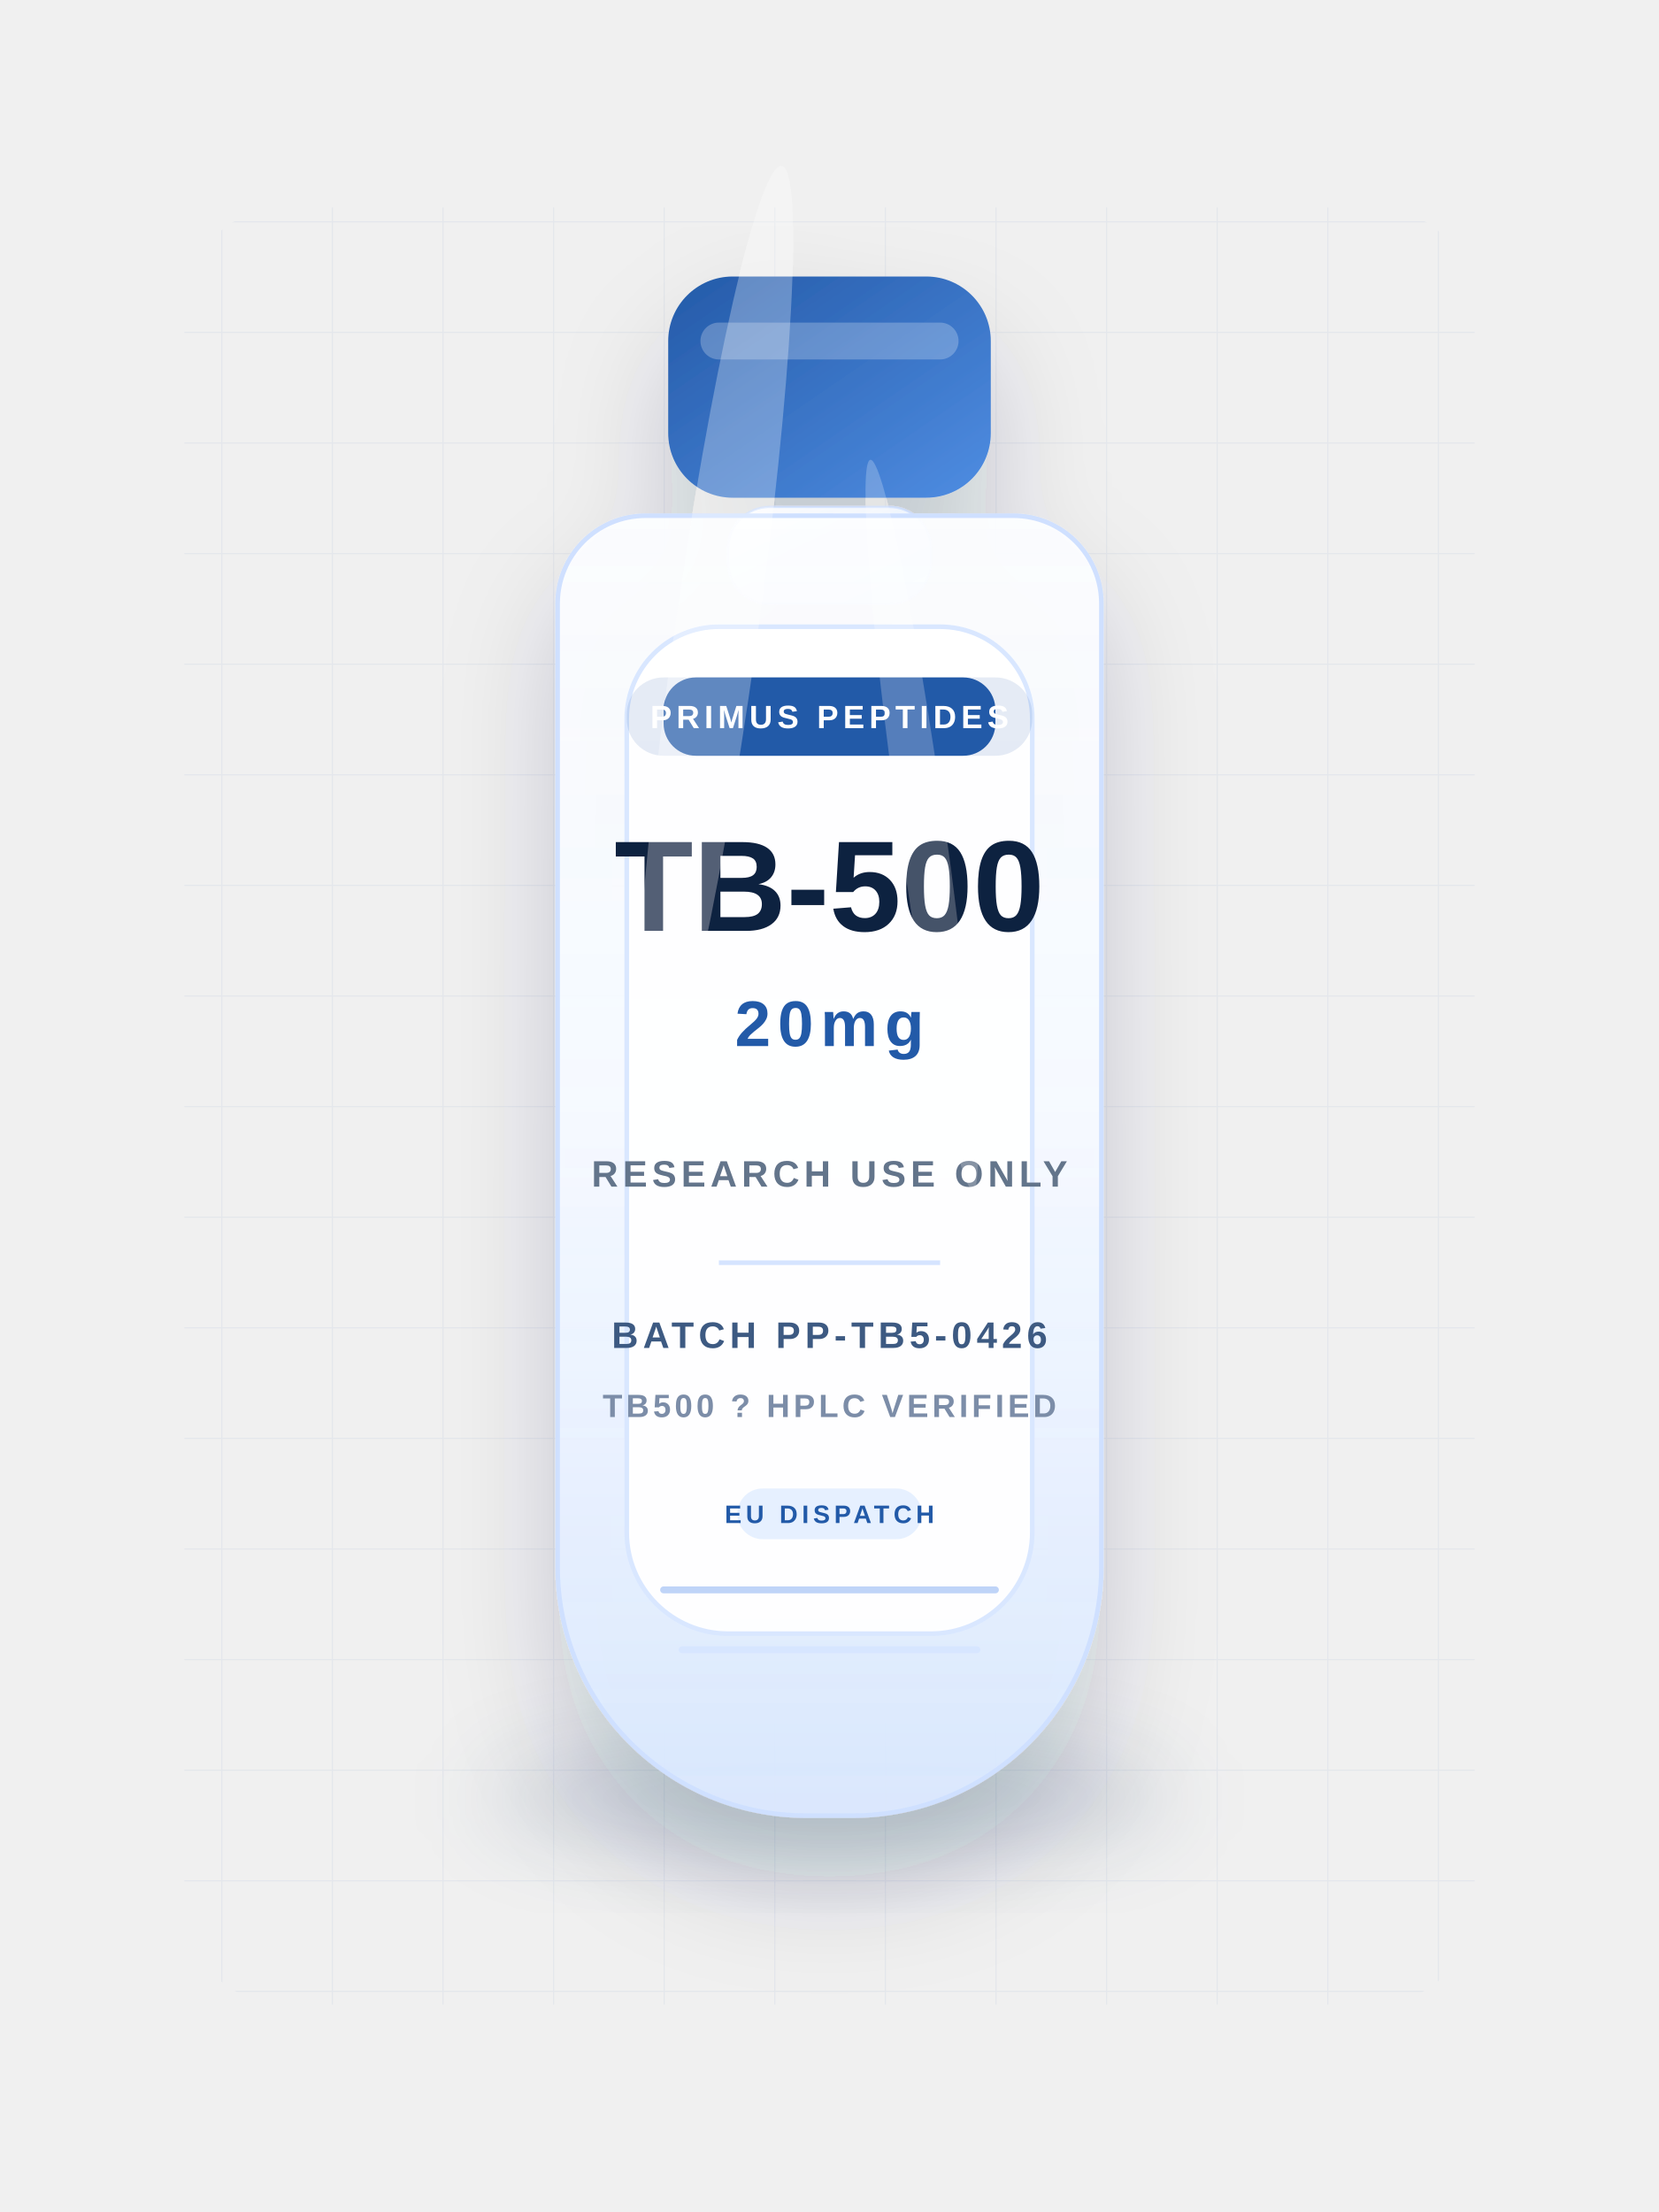
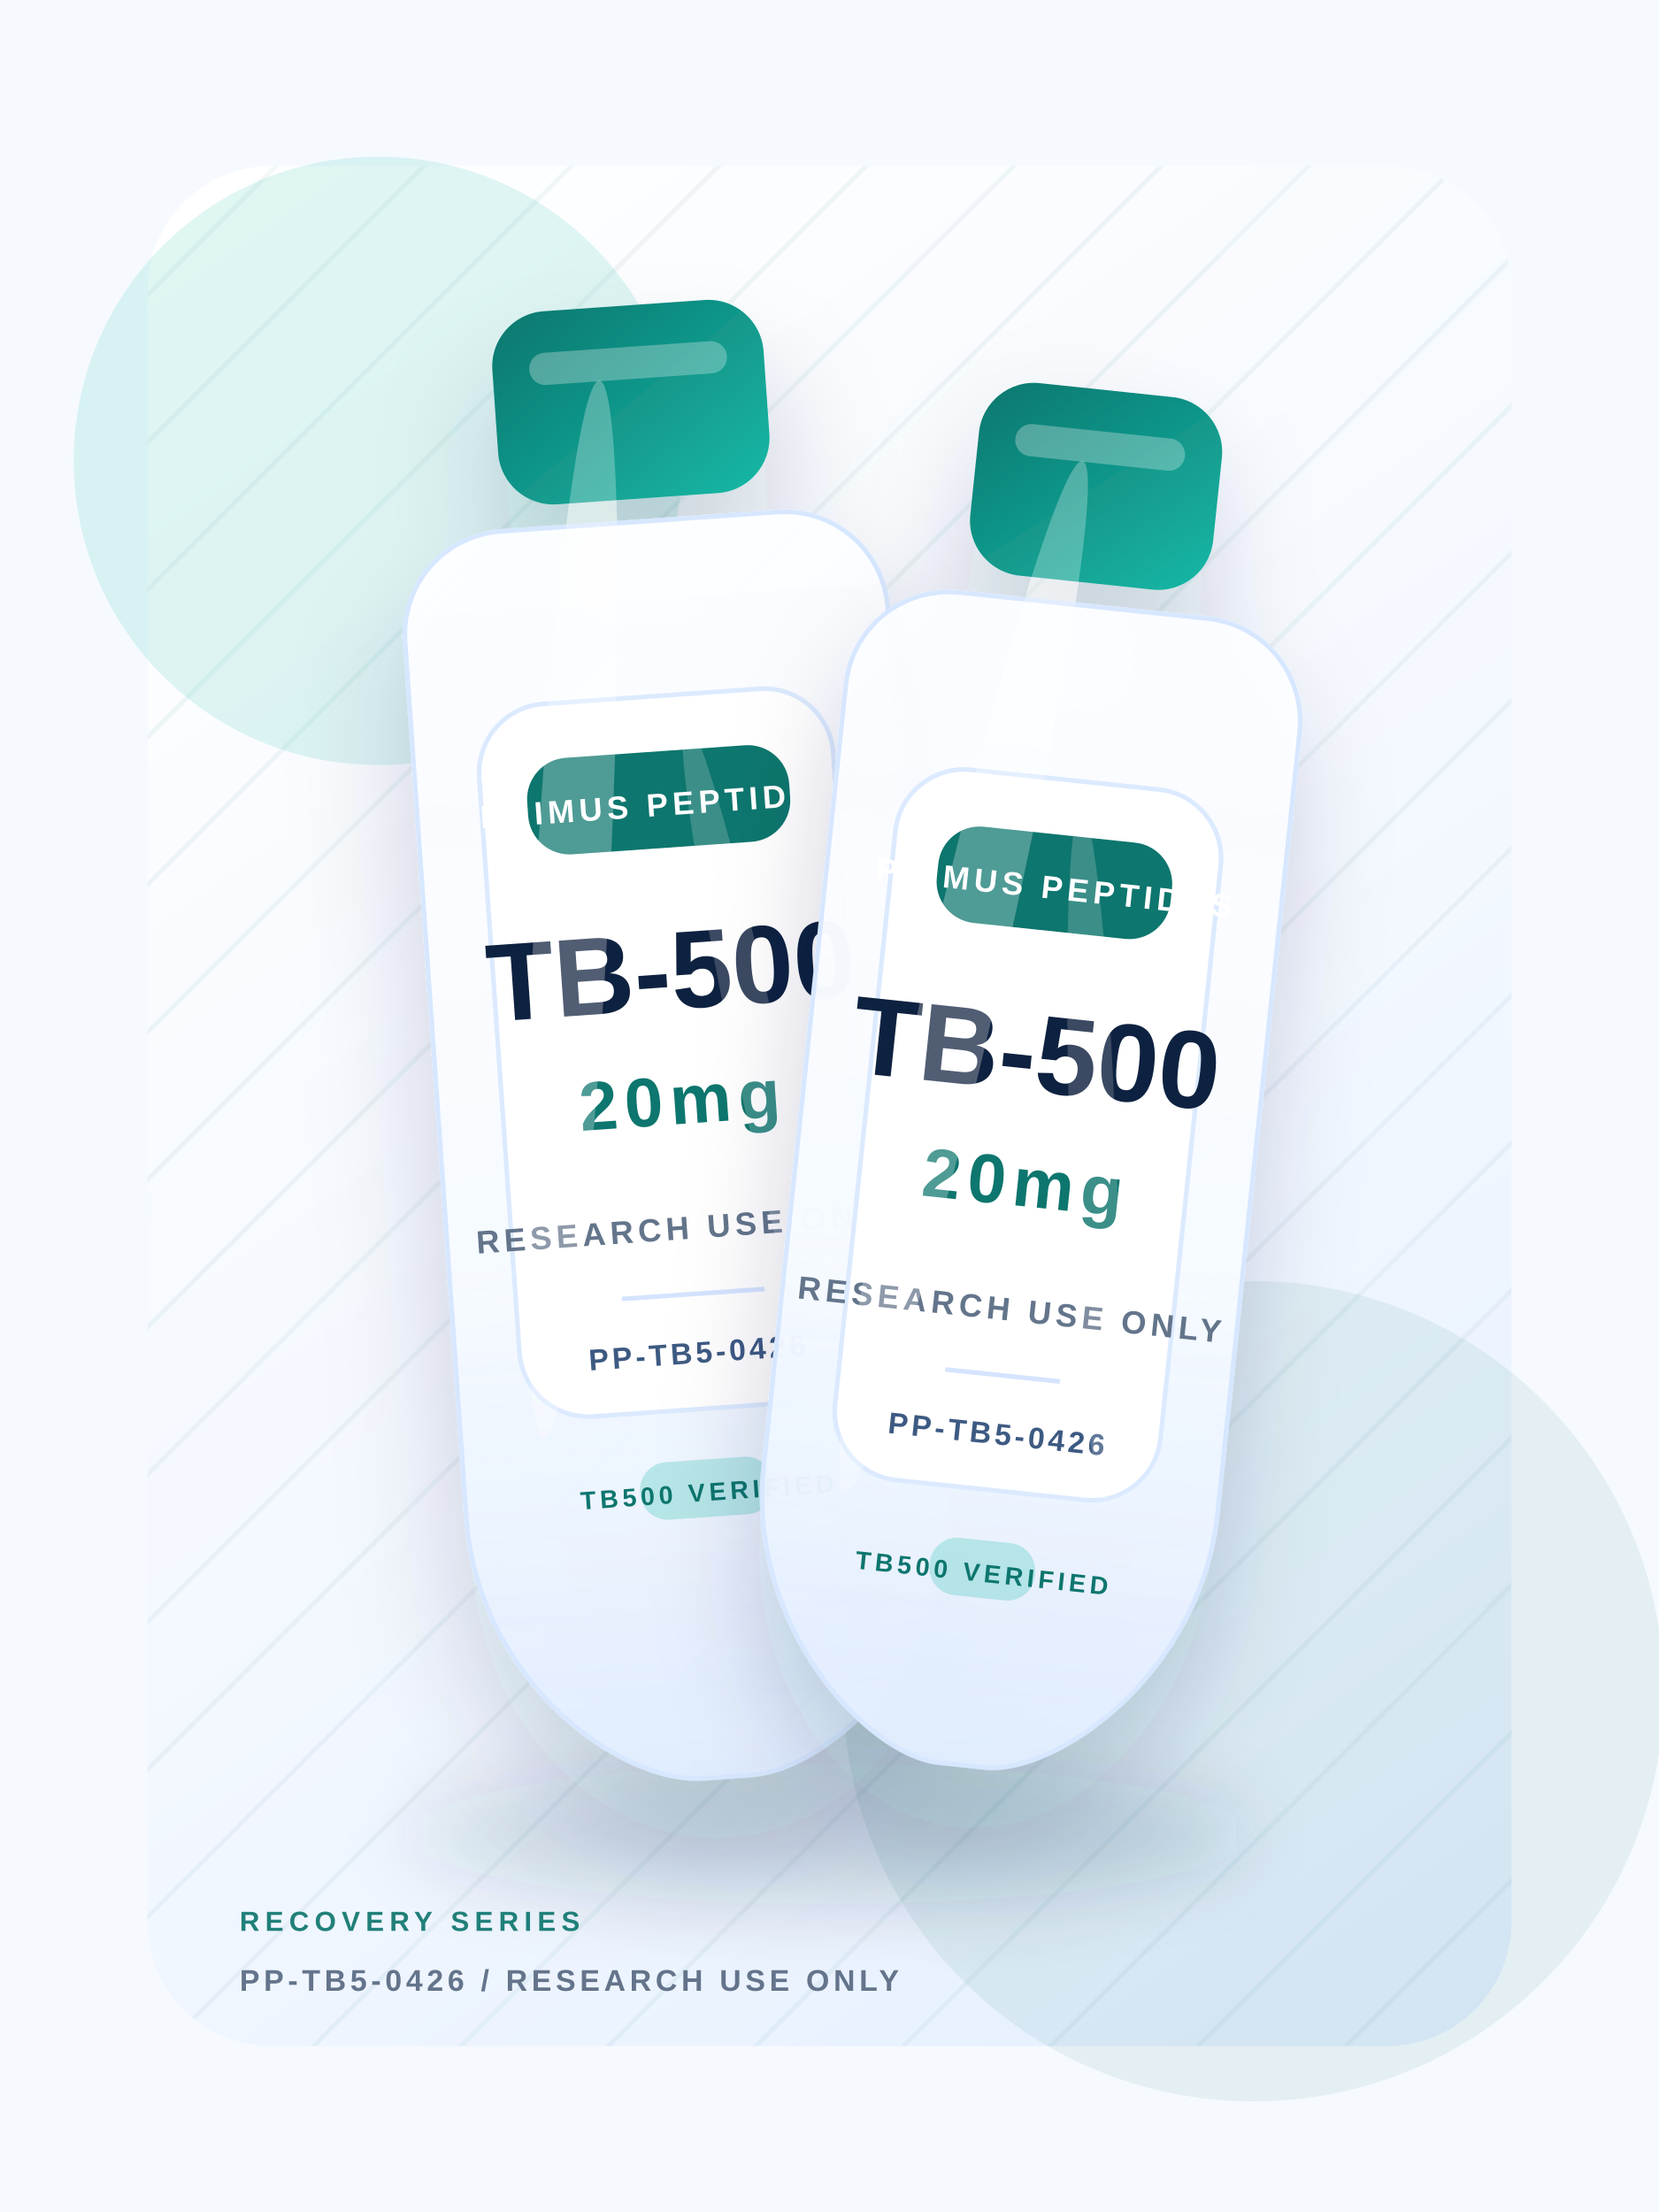
<svg xmlns="http://www.w3.org/2000/svg" width="720" height="960" viewBox="0 0 720 960" fill="none">
  <defs>
-     <linearGradient id="body-tb-500-20mg" x1="0" y1="140" x2="0" y2="780" gradientUnits="userSpaceOnUse">
-       <stop stop-color="#ffffff" stop-opacity="0.92" />
-       <stop offset="0.55" stop-color="#f5f9ff" stop-opacity="0.98" />
-       <stop offset="1" stop-color="#dbe9ff" stop-opacity="0.95" />
+     <linearGradient id="panel-tb-500-20mg" x1="84" y1="72" x2="638" y2="880" gradientUnits="userSpaceOnUse">
+       <stop stop-color="#ffffff" />
+       <stop offset="0.58" stop-color="#f3f8ff" />
+       <stop offset="1" stop-color="#e4efff" />
+     </linearGradient>
+     <linearGradient id="body-tb-500-20mg" x1="0" y1="120" x2="0" y2="820" gradientUnits="userSpaceOnUse">
+       <stop stop-color="#ffffff" stop-opacity="0.96" />
+       <stop offset="0.6" stop-color="#f7fbff" stop-opacity="0.98" />
+       <stop offset="1" stop-color="#dceaff" stop-opacity="0.95" />
    </linearGradient>
    <linearGradient id="neck-tb-500-20mg" x1="0" y1="0" x2="1" y2="1">
-       <stop stop-color="#ffffff" stop-opacity="0.95" />
-       <stop offset="1" stop-color="#e3eeff" stop-opacity="0.9" />
+       <stop stop-color="#ffffff" />
+       <stop offset="1" stop-color="#e5f0ff" />
    </linearGradient>
    <linearGradient id="cap-tb-500-20mg" x1="0" y1="0" x2="1" y2="1">
-       <stop stop-color="#245aa8" />
-       <stop offset="1" stop-color="#4f8de2" />
+       <stop stop-color="#0f766e" />
+       <stop offset="1" stop-color="#14b8a6" />
    </linearGradient>
-     <filter id="shadow-tb-500-20mg" x="120" y="70" width="500" height="820" filterUnits="userSpaceOnUse" color-interpolation-filters="sRGB">
-       <feDropShadow dx="0" dy="28" stdDeviation="24" flood-color="#0f2549" flood-opacity="0.18" />
+     <pattern id="pattern-tb-500-20mg" width="64" height="64" patternUnits="userSpaceOnUse">
+       <path d="M0 64L64 0M-16 16L16 -16M48 80L80 48" stroke="#0f766e" stroke-opacity="0.055" stroke-width="2" />
+     </pattern>
+     <filter id="shadow-tb-500-20mg" x="40" y="50" width="620" height="850" filterUnits="userSpaceOnUse" color-interpolation-filters="sRGB">
+       <feDropShadow dx="0" dy="30" stdDeviation="25" flood-color="#0f2549" flood-opacity="0.18" />
    </filter>
-     <filter id="soft-shadow-tb-500-20mg" x="170" y="710" width="380" height="120" filterUnits="userSpaceOnUse" color-interpolation-filters="sRGB">
-       <feGaussianBlur stdDeviation="18" />
+     <filter id="card-shadow-tb-500-20mg" x="40" y="180" width="320" height="600" filterUnits="userSpaceOnUse" color-interpolation-filters="sRGB">
+       <feDropShadow dx="0" dy="24" stdDeviation="22" flood-color="#0f2549" flood-opacity="0.14" />
    </filter>
-     <pattern id="grid-tb-500-20mg" width="48" height="48" patternUnits="userSpaceOnUse">
-       <path d="M48 0H0V48" stroke="#245aa8" stroke-opacity="0.06" />
-     </pattern>
+     <filter id="floor-tb-500-20mg" x="130" y="730" width="460" height="130" filterUnits="userSpaceOnUse">
+       <feGaussianBlur stdDeviation="16" />
+     </filter>
  </defs>
-   <rect width="720" height="960" fill="none" />
-   <rect x="80" y="90" width="560" height="780" rx="44" fill="url(#grid-tb-500-20mg)" />
-   <ellipse cx="360" cy="780" rx="150" ry="26" fill="#173865" fill-opacity="0.15" filter="url(#soft-shadow-tb-500-20mg)" />
-   <g filter="url(#shadow-tb-500-20mg)">
-     <rect x="290" y="120" width="140" height="96" rx="28" fill="url(#cap-tb-500-20mg)" />
-     <rect x="304" y="140" width="112" height="16" rx="8" fill="#ffffff" fill-opacity="0.24" />
-     <rect x="316" y="220" width="88" height="42" rx="18" fill="url(#neck-tb-500-20mg)" stroke="#c7daff" stroke-opacity="0.7" />
-     <path d="M242 262C242 240.909 259.091 223.818 280.182 223.818H439.818C460.909 223.818 478 240.909 478 262V680C478 739.647 429.647 788 370 788H350C290.353 788 242 739.647 242 680V262Z" fill="url(#body-tb-500-20mg)" stroke="#cfe0ff" stroke-width="2" />
-     <path d="M272 312C272 289.909 289.909 272 312 272H408C430.091 272 448 289.909 448 312V665C448 689.301 428.301 709 404 709H316C291.699 709 272 689.301 272 665V312Z" fill="#ffffff" fill-opacity="0.96" stroke="#d9e7ff" stroke-width="2" />
-     <rect x="272" y="294" width="176" height="34" rx="16" fill="#245aa8" fill-opacity="0.12" />
-     <rect x="288" y="294" width="144" height="34" rx="14" fill="#245aa8" />
-     <text x="360" y="316" text-anchor="middle" font-family="Arial, Helvetica, sans-serif" font-size="14" font-weight="700" letter-spacing="2" fill="#ffffff">PRIMUS PEPTIDES</text>
-     <text x="360" y="404" text-anchor="middle" font-family="Arial, Helvetica, sans-serif" font-size="56" font-weight="700" fill="#10213f">TB-500</text>
-     <text x="360" y="454" text-anchor="middle" font-family="Arial, Helvetica, sans-serif" font-size="28" font-weight="700" letter-spacing="3" fill="#245aa8">20mg</text>
-     <text x="360" y="515" text-anchor="middle" font-family="Arial, Helvetica, sans-serif" font-size="16" font-weight="700" letter-spacing="2" fill="#64748b">RESEARCH USE ONLY</text>
-     <line x1="312" y1="548" x2="408" y2="548" stroke="#d5e4ff" stroke-width="2" />
-     <text x="360" y="585" text-anchor="middle" font-family="Arial, Helvetica, sans-serif" font-size="16" font-weight="700" letter-spacing="2" fill="#3e5a82">BATCH PP-TB5-0426</text>
-     <text x="360" y="615" text-anchor="middle" font-family="Arial, Helvetica, sans-serif" font-size="14" font-weight="600" letter-spacing="1.6" fill="#7c8da8">TB500 ? HPLC VERIFIED</text>
-     <rect x="320" y="646" width="80" height="22" rx="11" fill="#e6f0ff" />
-     <text x="360" y="661" text-anchor="middle" font-family="Arial, Helvetica, sans-serif" font-size="11" font-weight="700" letter-spacing="1.8" fill="#245aa8">EU DISPATCH</text>
-     <ellipse cx="310" cy="280" rx="18" ry="210" fill="#ffffff" fill-opacity="0.28" transform="rotate(8 310 280)" />
-     <ellipse cx="400" cy="358" rx="10" ry="160" fill="#ffffff" fill-opacity="0.22" transform="rotate(-8 400 358)" />
-     <path d="M288 690H432" stroke="#bfd4f8" stroke-width="3" stroke-linecap="round" />
-     <path d="M296 716H424" stroke="#d7e6ff" stroke-width="3" stroke-linecap="round" />
+   <rect width="720" height="960" rx="0" fill="#f6faff" />
+   <rect x="64" y="72" width="592" height="816" rx="54" fill="url(#panel-tb-500-20mg)" />
+   <rect x="64" y="72" width="592" height="816" rx="54" fill="url(#pattern-tb-500-20mg)" opacity="0.9" />
+   <circle cx="164" cy="200" r="132" fill="#14b8a6" fill-opacity="0.13" />
+   <circle cx="544" cy="734" r="178" fill="#0f766e" fill-opacity="0.08" />
+   <ellipse cx="360" cy="796" rx="182" ry="30" fill="#0f2549" fill-opacity="0.14" filter="url(#floor-tb-500-20mg)" />
+   <g transform="rotate(-4 289 392) scale(1)" filter="url(#shadow-tb-500-20mg)">
+     <rect x="230" y="132" width="118" height="84" rx="24" fill="url(#cap-tb-500-20mg)" />
+     <rect x="246" y="150" width="86" height="14" rx="7" fill="#ffffff" fill-opacity="0.28" />
+     <rect x="259" y="226" width="60" height="45" rx="18" fill="url(#neck-tb-500-20mg)" stroke="#d8e7ff" />
+     <path d="M184 271C184 246 204 226 229 226H349C374 226 394 246 394 271V652C394 722 336 772 299 772H279C242 772 184 722 184 652V271Z" fill="url(#body-tb-500-20mg)" stroke="#d7e7ff" stroke-width="2" />
+     <rect x="212" y="302" width="154" height="310" rx="30" fill="#ffffff" fill-opacity="0.98" stroke="#dceaff" stroke-width="2" />
+     <rect x="232" y="326" width="114" height="42" rx="18" fill="#0f766e" />
+     <text x="289" y="354" text-anchor="middle" font-family="Arial, Helvetica, sans-serif" font-size="14" font-weight="800" letter-spacing="2" fill="#ffffff">PRIMUS PEPTIDES</text>
+     <text x="289" y="438" text-anchor="middle" font-family="Arial, Helvetica, sans-serif" font-size="48" font-weight="800" fill="#10213f">TB-500</text>
+     <text x="289" y="488" text-anchor="middle" font-family="Arial, Helvetica, sans-serif" font-size="30" font-weight="800" letter-spacing="3" fill="#0f766e">20mg</text>
+     <text x="289" y="538" text-anchor="middle" font-family="Arial, Helvetica, sans-serif" font-size="14" font-weight="800" letter-spacing="2" fill="#64748b">RESEARCH USE ONLY</text>
+     <line x1="258" y1="562" x2="320" y2="562" stroke="#d5e4ff" stroke-width="2" />
+     <text x="289" y="592" text-anchor="middle" font-family="Arial, Helvetica, sans-serif" font-size="13" font-weight="800" letter-spacing="1.5" fill="#3e5a82">PP-TB5-0426</text>
+     <rect x="260" y="634" width="58" height="25" rx="12" fill="#14b8a6" fill-opacity="0.24" />
+     <text x="289" y="652" text-anchor="middle" font-family="Arial, Helvetica, sans-serif" font-size="11" font-weight="800" letter-spacing="1.8" fill="#0f766e">TB500 VERIFIED</text>
+     <ellipse cx="248" cy="392" rx="16" ry="230" fill="#ffffff" fill-opacity="0.27" transform="rotate(7 248 392)" />
+     <ellipse cx="324" cy="462" rx="10" ry="150" fill="#ffffff" fill-opacity="0.18" transform="rotate(-8 324 462)" />
  </g>
+   <g transform="rotate(6 455 408) scale(1)" filter="url(#shadow-tb-500-20mg)">
+     <rect x="402" y="168" width="106" height="84" rx="24" fill="url(#cap-tb-500-20mg)" />
+     <rect x="418" y="186" width="74" height="14" rx="7" fill="#ffffff" fill-opacity="0.28" />
+     <rect x="431" y="262" width="48" height="45" rx="18" fill="url(#neck-tb-500-20mg)" stroke="#d8e7ff" />
+     <path d="M356 307C356 282 376 262 401 262H509C534 262 554 282 554 307V648C554 718 496 768 465 768H445C414 768 356 718 356 648V307Z" fill="url(#body-tb-500-20mg)" stroke="#d7e7ff" stroke-width="2" />
+     <rect x="384" y="338" width="142" height="310" rx="30" fill="#ffffff" fill-opacity="0.98" stroke="#dceaff" stroke-width="2" />
+     <rect x="404" y="362" width="102" height="42" rx="18" fill="#0f766e" />
+     <text x="455" y="390" text-anchor="middle" font-family="Arial, Helvetica, sans-serif" font-size="14" font-weight="800" letter-spacing="2" fill="#ffffff">PRIMUS PEPTIDES</text>
+     <text x="455" y="474" text-anchor="middle" font-family="Arial, Helvetica, sans-serif" font-size="48" font-weight="800" fill="#10213f">TB-500</text>
+     <text x="455" y="524" text-anchor="middle" font-family="Arial, Helvetica, sans-serif" font-size="30" font-weight="800" letter-spacing="3" fill="#0f766e">20mg</text>
+     <text x="455" y="574" text-anchor="middle" font-family="Arial, Helvetica, sans-serif" font-size="14" font-weight="800" letter-spacing="2" fill="#64748b">RESEARCH USE ONLY</text>
+     <line x1="430" y1="598" x2="480" y2="598" stroke="#d5e4ff" stroke-width="2" />
+     <text x="455" y="628" text-anchor="middle" font-family="Arial, Helvetica, sans-serif" font-size="13" font-weight="800" letter-spacing="1.5" fill="#3e5a82">PP-TB5-0426</text>
+     <rect x="432" y="670" width="46" height="25" rx="12" fill="#14b8a6" fill-opacity="0.24" />
+     <text x="455" y="688" text-anchor="middle" font-family="Arial, Helvetica, sans-serif" font-size="11" font-weight="800" letter-spacing="1.8" fill="#0f766e">TB500 VERIFIED</text>
+     <ellipse cx="420" cy="428" rx="16" ry="230" fill="#ffffff" fill-opacity="0.27" transform="rotate(7 420 428)" />
+     <ellipse cx="484" cy="498" rx="10" ry="150" fill="#ffffff" fill-opacity="0.18" transform="rotate(-8 484 498)" />
+   </g>
+   <text x="104" y="838" font-family="Arial, Helvetica, sans-serif" font-size="12" font-weight="900" letter-spacing="2.4" fill="#0f766e" opacity="0.92">RECOVERY SERIES</text>
+   <text x="104" y="864" font-family="Arial, Helvetica, sans-serif" font-size="13" font-weight="800" letter-spacing="1.8" fill="#64748b">PP-TB5-0426 / RESEARCH USE ONLY</text>
</svg>
